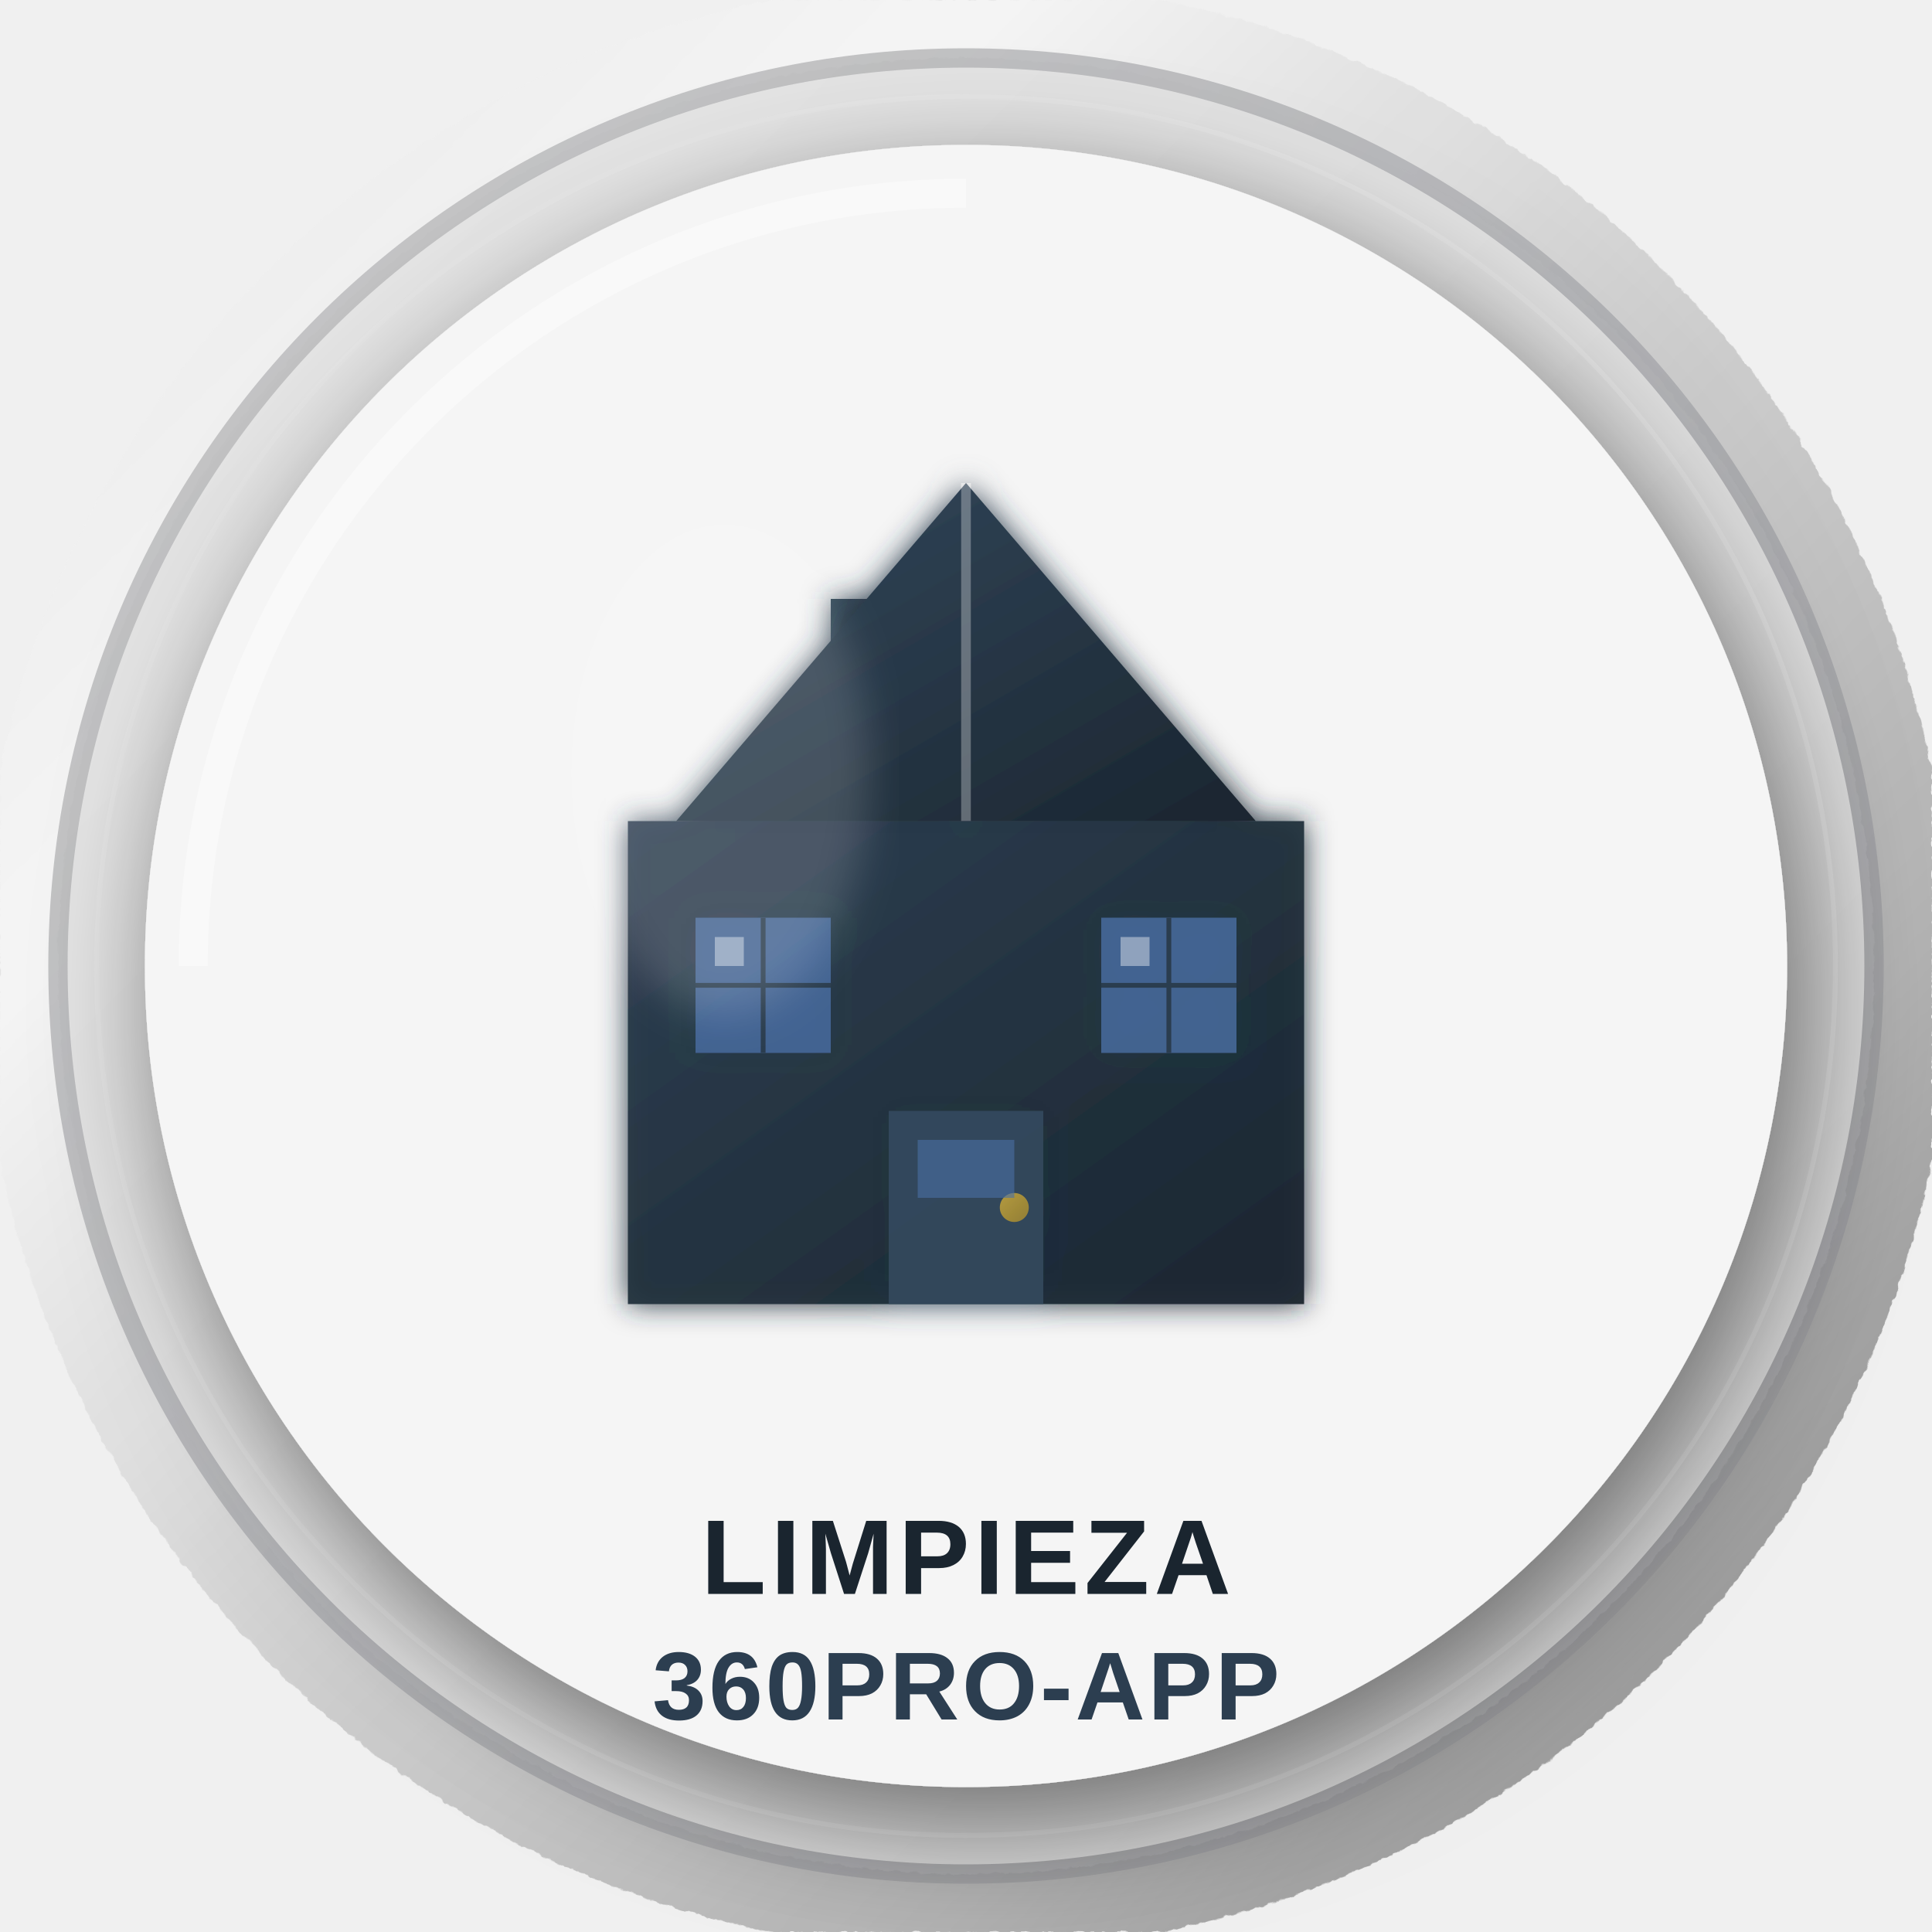
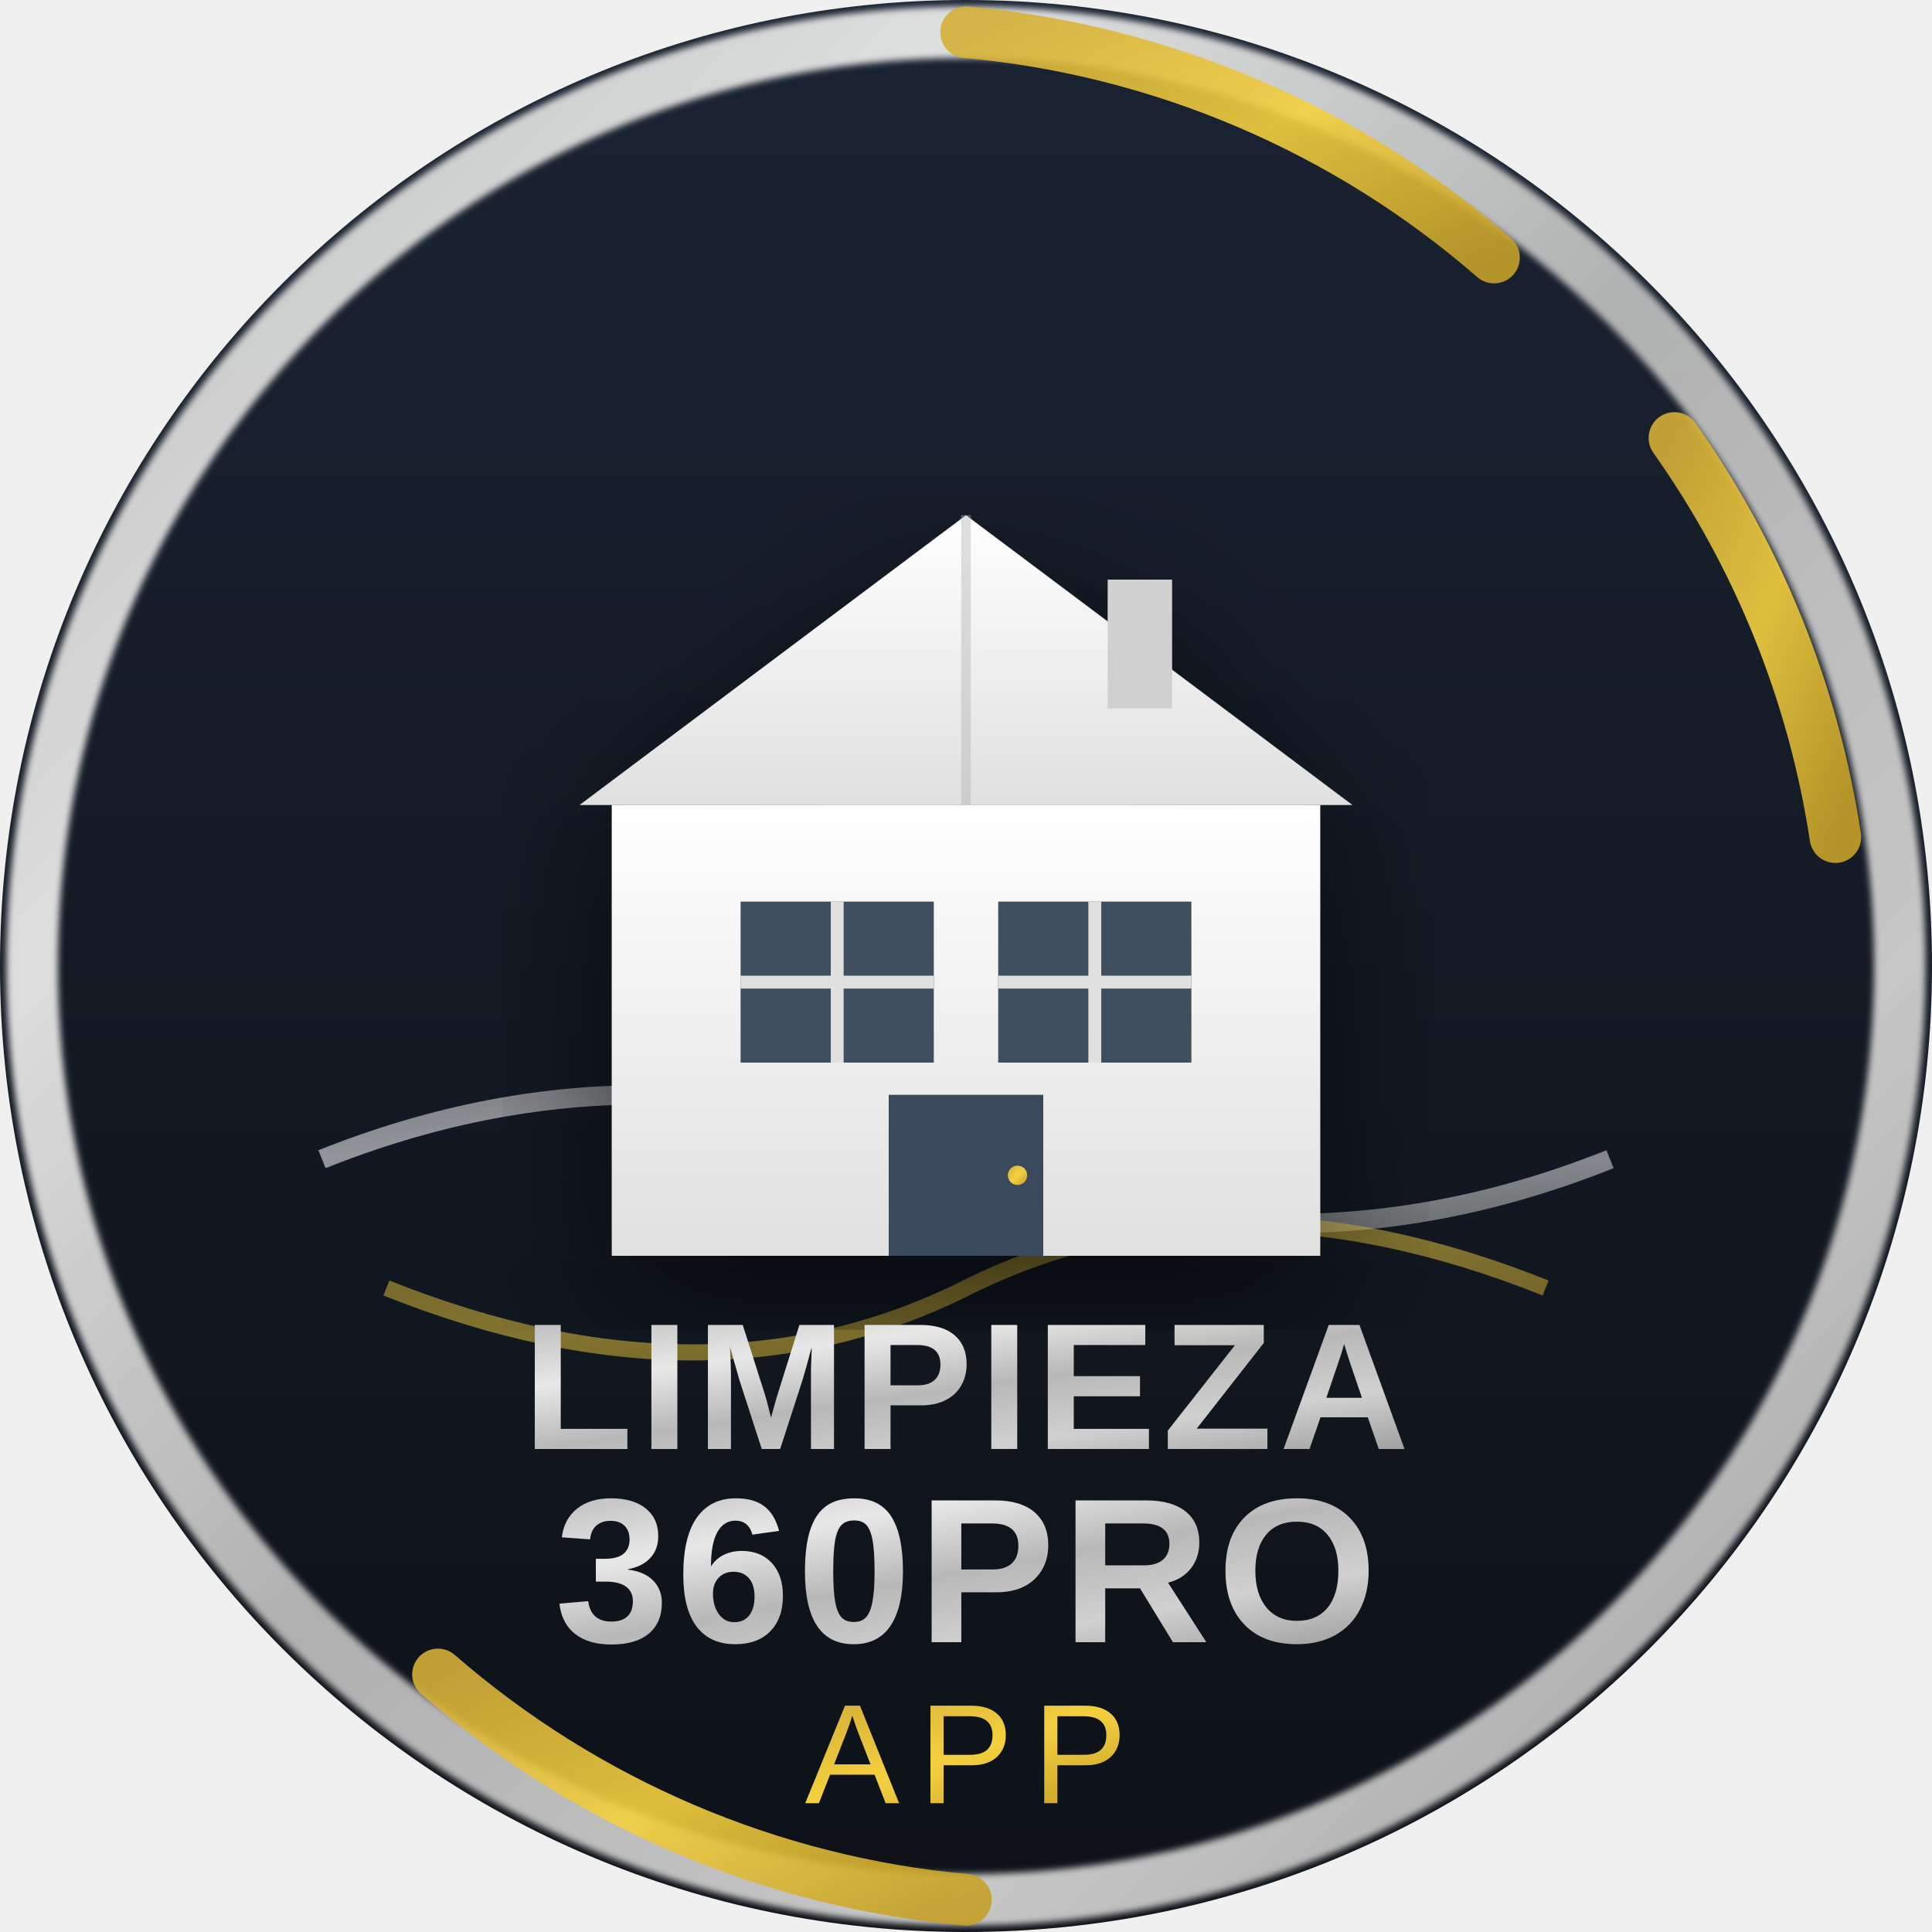
- <svg xmlns="http://www.w3.org/2000/svg" viewBox="0 0 200 200">
+ <svg xmlns="http://www.w3.org/2000/svg" viewBox="0 0 300 300">
  <defs>
-     <linearGradient id="metalFrame" x1="0%" y1="0%" x2="100%" y2="100%">
-       <stop offset="0%" style="stop-color:#E8E8E8;stop-opacity:1" />
-       <stop offset="25%" style="stop-color:#F5F5F5;stop-opacity:1" />
-       <stop offset="50%" style="stop-color:#D0D0D0;stop-opacity:1" />
-       <stop offset="75%" style="stop-color:#B0B0B0;stop-opacity:1" />
-       <stop offset="100%" style="stop-color:#808080;stop-opacity:1" />
+     <linearGradient id="silverGrad" x1="0%" y1="0%" x2="100%" y2="100%">
+       <stop offset="0%" style="stop-color:#C0C0C0;stop-opacity:1" />
+       <stop offset="25%" style="stop-color:#E8E8E8;stop-opacity:1" />
+       <stop offset="50%" style="stop-color:#B8B8B8;stop-opacity:1" />
+       <stop offset="75%" style="stop-color:#D0D0D0;stop-opacity:1" />
+       <stop offset="100%" style="stop-color:#A0A0A0;stop-opacity:1" />
    </linearGradient>
-     <linearGradient id="metalInner" x1="0%" y1="0%" x2="100%" y2="100%">
-       <stop offset="0%" style="stop-color:#C0C0C0;stop-opacity:1" />
-       <stop offset="50%" style="stop-color:#A8A9AD;stop-opacity:1" />
-       <stop offset="100%" style="stop-color:#909093;stop-opacity:1" />
+     <linearGradient id="goldGrad" x1="0%" y1="0%" x2="100%" y2="100%">
+       <stop offset="0%" style="stop-color:#D4AF37;stop-opacity:1" />
+       <stop offset="50%" style="stop-color:#F4D03F;stop-opacity:1" />
+       <stop offset="100%" style="stop-color:#C5A028;stop-opacity:1" />
    </linearGradient>
-     <linearGradient id="bgGradient" x1="0%" y1="0%" x2="100%" y2="100%">
-       <stop offset="0%" style="stop-color:#E8E8E8;stop-opacity:1" />
-       <stop offset="100%" style="stop-color:#D5D5D5;stop-opacity:1" />
+     <linearGradient id="darkBg" x1="0%" y1="0%" x2="0%" y2="100%">
+       <stop offset="0%" style="stop-color:#1a2332;stop-opacity:1" />
+       <stop offset="100%" style="stop-color:#0d1117;stop-opacity:1" />
    </linearGradient>
-     <linearGradient id="houseDark" x1="0%" y1="0%" x2="100%" y2="100%">
-       <stop offset="0%" style="stop-color:#2C3E50;stop-opacity:1" />
-       <stop offset="100%" style="stop-color:#1A252F;stop-opacity:1" />
+     <linearGradient id="whiteHouse" x1="0%" y1="0%" x2="0%" y2="100%">
+       <stop offset="0%" style="stop-color:#FFFFFF;stop-opacity:1" />
+       <stop offset="100%" style="stop-color:#E0E0E0;stop-opacity:1" />
    </linearGradient>
-     <linearGradient id="goldAccent" x1="0%" y1="0%" x2="100%" y2="100%">
-       <stop offset="0%" style="stop-color:#D4AF37;stop-opacity:1" />
-       <stop offset="100%" style="stop-color:#AA8C2C;stop-opacity:1" />
-     </linearGradient>
-     <filter id="metalBrush">
-       <feTurbulence type="fractalNoise" baseFrequency="0.9" numOctaves="4" result="noise" />
-       <feDisplacementMap in="SourceGraphic" in2="noise" scale="0.5" xChannelSelector="R" yChannelSelector="G" />
+     <filter id="shadow3D">
+       <feDropShadow dx="0" dy="8" stdDeviation="12" flood-opacity="0.6" flood-color="#000000" />
    </filter>
-     <filter id="shadowEffect">
-       <feDropShadow dx="2" dy="4" stdDeviation="6" flood-opacity="0.5" flood-color="#000000" />
+     <filter id="innerShadow">
+       <feFlood flood-opacity="0.5" flood-color="#000000" result="flood" />
+       <feComposite in="flood" in2="SourceGraphic" operator="in" result="composite" />
+       <feGaussianBlur in="composite" stdDeviation="3" result="blur" />
+       <feOffset in="blur" dx="0" dy="2" result="offset" />
+       <feComposite in="SourceGraphic" in2="offset" operator="over" />
    </filter>
-     <filter id="innerGlow">
-       <feGaussianBlur in="SourceGraphic" stdDeviation="1.5" result="coloredBlur" />
-       <feMerge>
-         <feMergeNode in="coloredBlur" />
-         <feMergeNode in="SourceGraphic" />
-       </feMerge>
-     </filter>
-     <filter id="shine">
-       <feGaussianBlur in="SourceGraphic" stdDeviation="2" />
+     <filter id="metallic">
+       <feGaussianBlur in="SourceGraphic" stdDeviation="0.5" />
+       <feColorMatrix type="saturate" values="1.3" />
    </filter>
  </defs>
-   <circle cx="100" cy="100" r="100" fill="url(#bgGradient)" />
-   <circle cx="100" cy="100" r="98" fill="none" stroke="url(#metalFrame)" stroke-width="8" filter="url(#metalBrush)" opacity="0.95" />
-   <circle cx="100" cy="100" r="94" fill="none" stroke="url(#metalInner)" stroke-width="2" opacity="0.8" />
-   <circle cx="100" cy="100" r="90" fill="none" stroke="#E8E8E8" stroke-width="0.5" opacity="0.6" />
-   <circle cx="100" cy="100" r="85" fill="#F5F5F5" filter="url(#shadowEffect)" />
-   <path d="M 20 100 A 80 80 0 0 1 100 20" fill="none" stroke="#FFFFFF" stroke-width="3" opacity="0.4" />
-   <g filter="url(#innerGlow)">
-     <rect x="86" y="62" width="5" height="18" fill="url(#houseDark)" opacity="0.9" />
-     <defs>
-       <linearGradient id="roofGradient" x1="0%" y1="0%" x2="100%" y2="100%">
-         <stop offset="0%" style="stop-color:#34495E;stop-opacity:1" />
-         <stop offset="100%" style="stop-color:#1A252F;stop-opacity:1" />
-       </linearGradient>
-     </defs>
-     <polygon points="100,50 130,85 70,85" fill="url(#roofGradient)" />
-     <line x1="100" y1="50" x2="100" y2="85" stroke="#FFFFFF" stroke-width="1" opacity="0.3" />
-     <rect x="65" y="85" width="70" height="50" fill="url(#houseDark)" opacity="0.95" />
-     <rect x="72" y="95" width="14" height="14" fill="#4A6FA5" opacity="0.8" />
-     <line x1="79" y1="95" x2="79" y2="109" stroke="#2C3E50" stroke-width="0.5" />
-     <line x1="72" y1="102" x2="86" y2="102" stroke="#2C3E50" stroke-width="0.5" />
-     <rect x="74" y="97" width="3" height="3" fill="#FFFFFF" opacity="0.4" />
-     <rect x="114" y="95" width="14" height="14" fill="#4A6FA5" opacity="0.8" />
-     <line x1="121" y1="95" x2="121" y2="109" stroke="#2C3E50" stroke-width="0.5" />
-     <line x1="114" y1="102" x2="128" y2="102" stroke="#2C3E50" stroke-width="0.5" />
-     <rect x="116" y="97" width="3" height="3" fill="#FFFFFF" opacity="0.4" />
-     <rect x="92" y="115" width="16" height="20" fill="#34495E" opacity="0.9" />
-     <circle cx="105" cy="125" r="1.5" fill="url(#goldAccent)" opacity="0.8" />
-     <rect x="95" y="118" width="10" height="6" fill="#4A6FA5" opacity="0.6" />
+   <circle cx="150" cy="150" r="150" fill="url(#darkBg)" />
+   <circle cx="150" cy="150" r="145" fill="none" stroke="url(#silverGrad)" stroke-width="8" filter="url(#metallic)" opacity="0.95" />
+   <path d="M 150 5 A 145 145 0 0 1 232 40" fill="none" stroke="url(#goldGrad)" stroke-width="8" stroke-linecap="round" opacity="0.9" />
+   <path d="M 260 68 A 145 145 0 0 1 285 130" fill="none" stroke="url(#goldGrad)" stroke-width="8" stroke-linecap="round" opacity="0.9" />
+   <path d="M 150 295 A 145 145 0 0 1 68 260" fill="none" stroke="url(#goldGrad)" stroke-width="8" stroke-linecap="round" opacity="0.9" />
+   <path d="M 50 180 Q 100 160 150 180 T 250 180" fill="none" stroke="url(#silverGrad)" stroke-width="3" opacity="0.6" />
+   <path d="M 60 200 Q 110 220 150 200 T 240 200" fill="none" stroke="url(#goldGrad)" stroke-width="2.5" opacity="0.5" />
+   <g filter="url(#shadow3D)">
+     <polygon points="150,80 210,125 90,125" fill="url(#whiteHouse)" />
+     <line x1="150" y1="80" x2="150" y2="125" stroke="#B0B0B0" stroke-width="1.5" opacity="0.4" />
+     <rect x="172" y="90" width="10" height="20" fill="#D0D0D0" />
+     <rect x="95" y="125" width="110" height="70" fill="url(#whiteHouse)" />
+     <rect x="115" y="140" width="30" height="25" fill="#2C3E50" opacity="0.9" />
+     <line x1="130" y1="140" x2="130" y2="165" stroke="#E0E0E0" stroke-width="2" />
+     <line x1="115" y1="152.5" x2="145" y2="152.5" stroke="#E0E0E0" stroke-width="2" />
+     <rect x="155" y="140" width="30" height="25" fill="#2C3E50" opacity="0.9" />
+     <line x1="170" y1="140" x2="170" y2="165" stroke="#E0E0E0" stroke-width="2" />
+     <line x1="155" y1="152.5" x2="185" y2="152.5" stroke="#E0E0E0" stroke-width="2" />
+     <rect x="138" y="170" width="24" height="25" fill="#3A4A5C" />
+     <circle cx="158" cy="182.5" r="1.5" fill="url(#goldGrad)" />
  </g>
-   <g opacity="0.15">
-     <ellipse cx="75" cy="80" rx="15" ry="25" fill="#FFFFFF" filter="url(#shine)" />
-   </g>
-   <g>
-     <text x="100" y="165" font-family="Arial, Helvetica, sans-serif" font-size="11" font-weight="700" text-anchor="middle" fill="#1A252F" letter-spacing="0.5">LIMPIEZA</text>
-     <text x="100" y="178" font-family="Arial, Helvetica, sans-serif" font-size="10" font-weight="700" text-anchor="middle" fill="#2C3E50" letter-spacing="0.3">360PRO-APP</text>
-     <line x1="75" y1="152" x2="125" y2="152" stroke="url(#goldAccent)" stroke-width="0.8" opacity="0.6" />
-   </g>
+   <text x="150" y="225" font-family="Arial, Helvetica, sans-serif" font-size="28" font-weight="700" text-anchor="middle" fill="url(#silverGrad)" letter-spacing="1">LIMPIEZA</text>
+   <text x="150" y="255" font-family="Arial, Helvetica, sans-serif" font-size="32" font-weight="900" text-anchor="middle" fill="url(#silverGrad)" letter-spacing="1">360PRO</text>
+   <text x="150" y="280" font-family="Arial, Helvetica, sans-serif" font-size="22" font-weight="300" text-anchor="middle" fill="url(#goldGrad)" letter-spacing="3">APP</text>
+   <line x1="100" y1="265" x2="200" y2="265" stroke="url(#goldGrad)" stroke-width="1" opacity="0.5" />
</svg>
